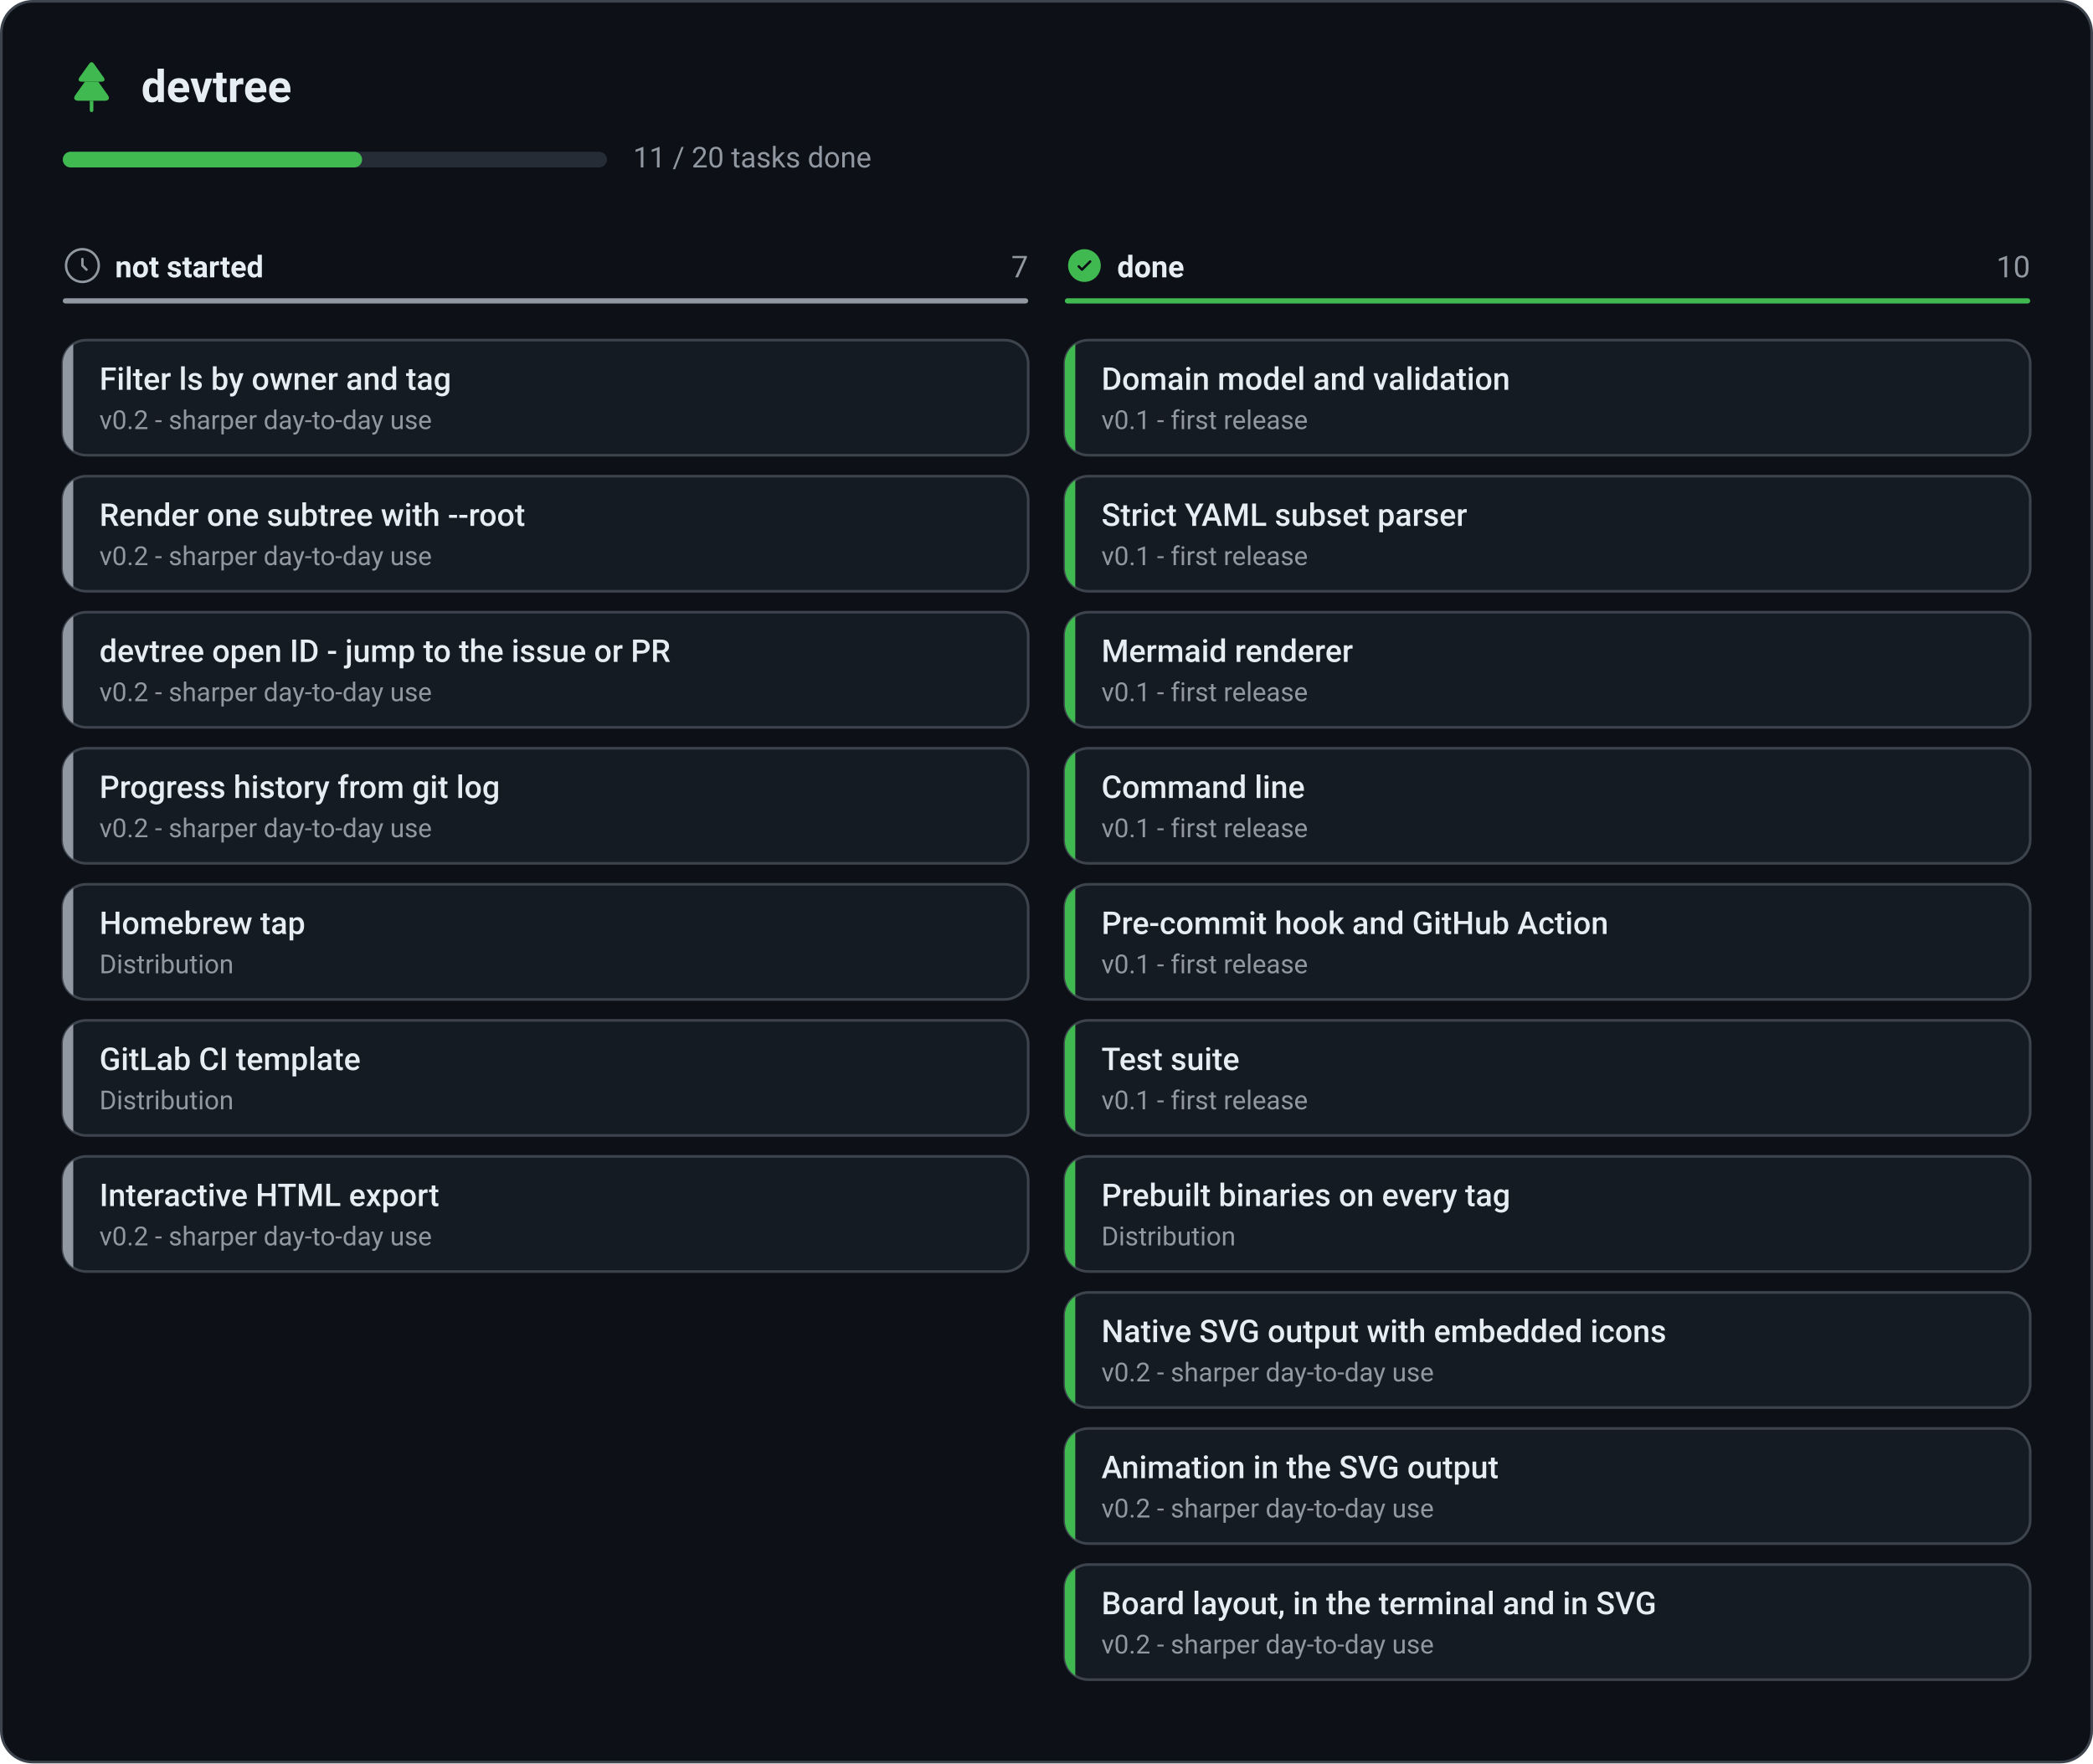
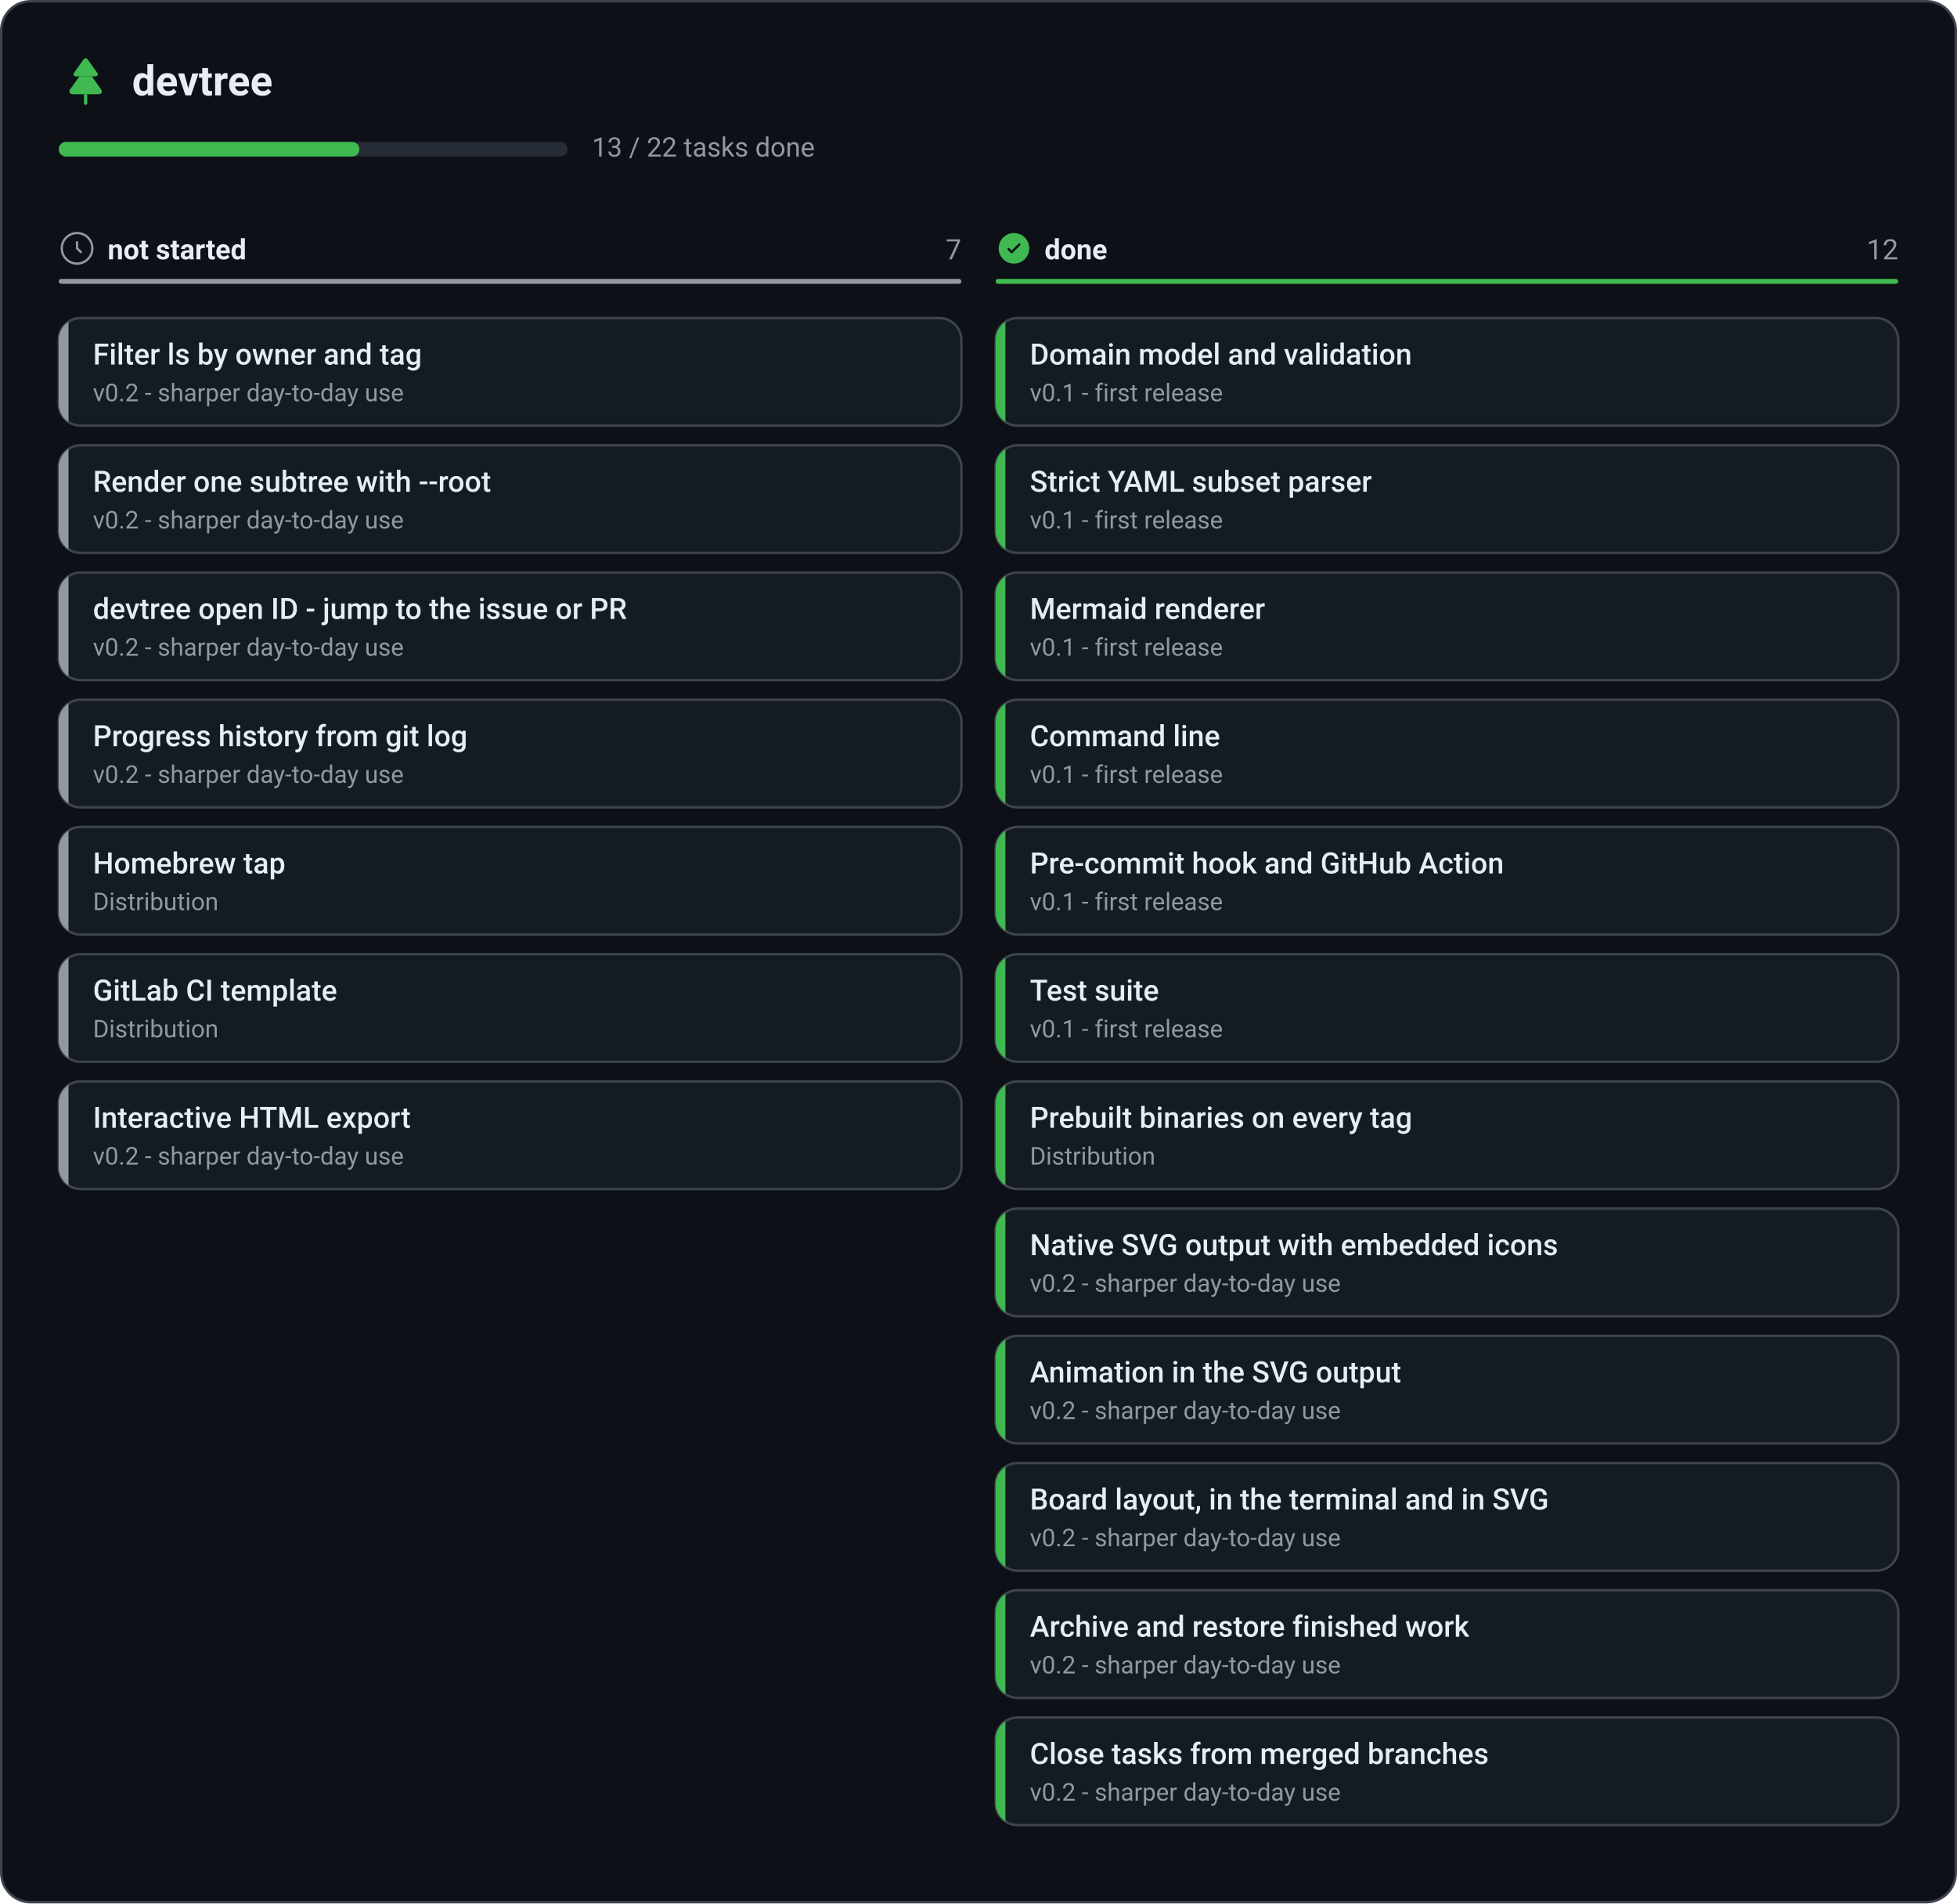
- <svg xmlns="http://www.w3.org/2000/svg" width="800" height="674" viewBox="0 0 800 674" font-family="system-ui,-apple-system,'Segoe UI',Roboto,'Helvetica Neue',Arial,sans-serif" role="img" aria-label="devtree board">
+ <svg xmlns="http://www.w3.org/2000/svg" width="800" height="778" viewBox="0 0 800 778" font-family="system-ui,-apple-system,'Segoe UI',Roboto,'Helvetica Neue',Arial,sans-serif" role="img" aria-label="devtree board">
  <style>
@keyframes dt-flow { to { stroke-dashoffset: -16 } }
@keyframes dt-grow { from { transform: scaleX(0) } to { transform: scaleX(1) } }
@keyframes dt-spin { to { transform: rotate(360deg) } }
.dt-flow { animation: dt-flow 1.1s linear infinite }
.dt-grow { animation: dt-grow .9s cubic-bezier(.2,.8,.2,1) both; transform-box: fill-box; transform-origin: left center }
.dt-spin { animation: dt-spin 8s linear infinite; transform-box: fill-box; transform-origin: center }
@media (prefers-reduced-motion: reduce) {
  .dt-flow, .dt-grow, .dt-spin { animation: none }
}
</style>
  <defs>
    <clipPath id="dt-col-0">
      <rect x="0" y="0" width="369.0" height="44.0" rx="9" />
    </clipPath>
    <clipPath id="dt-col-1">
      <rect x="0" y="0" width="369.0" height="44.0" rx="9" />
    </clipPath>
  </defs>
-   <rect x="0.5" y="0.5" width="799.0" height="673.0" rx="12.0" fill="#0d1117" stroke="#3d444d" />
+   <rect x="0.5" y="0.5" width="799.0" height="777.0" rx="12.0" fill="#0d1117" stroke="#3d444d" />
  <g transform="translate(24.0,22.0) scale(0.9167)" style="color:#3fb950">
    <path d="M16.169 10.06H7.829C6.649 10.06 6.239 9.27 6.929 8.31L11.099 2.47C11.589 1.77 12.409 1.77 12.899 2.47L17.069 8.31C17.759 9.27 17.349 10.06 16.169 10.06Z" fill="currentColor" />
    <path d="M17.59 17.999H6.41C4.83 17.999 4.29 16.949 5.22 15.669L9.21 10.059H14.79L18.78 15.669C19.71 16.949 19.17 17.999 17.59 17.999Z" fill="currentColor" />
    <path d="M12.75 18V22C12.75 22.41 12.41 22.75 12 22.75C11.59 22.75 11.25 22.41 11.25 22V18H12.75Z" fill="currentColor" />
  </g>
  <text x="54.0" y="39.0" font-size="17" font-weight="600" fill="#e6edf3">devtree</text>
  <rect x="24.0" y="58.0" width="208.0" height="6.0" rx="3.0" fill="#262c36" />
-   <rect x="24.0" y="58.0" width="114.4" height="6.0" rx="3.0" fill="#3fb950" class="dt-grow" />
-   <text x="242.0" y="64.0" font-size="11" fill="#9198a1">11 / 20 tasks done</text>
+   <rect x="24.0" y="58.0" width="122.9" height="6.0" rx="3.0" fill="#3fb950" class="dt-grow" />
+   <text x="242.0" y="64.0" font-size="11" fill="#9198a1">13 / 22 tasks done</text>
  <g transform="translate(24.0,94.0) scale(0.625)" style="color:#9198a1">
    <path fill-rule="evenodd" clip-rule="evenodd" d="M12 2.75C6.891 2.75 2.75 6.891 2.75 12C2.75 17.109 6.891 21.25 12 21.25C17.109 21.25 21.25 17.109 21.25 12C21.25 6.891 17.109 2.75 12 2.75ZM1.25 12C1.25 6.063 6.063 1.25 12 1.25C17.937 1.25 22.75 6.063 22.75 12C22.75 17.937 17.937 22.75 12 22.75C6.063 22.75 1.25 17.937 1.25 12ZM12 7.25C12.414 7.25 12.75 7.586 12.75 8V11.689L15.03 13.97C15.323 14.263 15.323 14.737 15.03 15.03C14.737 15.323 14.263 15.323 13.97 15.03L11.47 12.53C11.329 12.39 11.25 12.199 11.25 12V8C11.25 7.586 11.586 7.25 12 7.25Z" fill="currentColor" />
  </g>
  <text x="44.0" y="106.0" font-size="11.5" fill="#e6edf3" font-weight="600">not started</text>
  <text x="393.0" y="106.0" font-size="11.5" fill="#9198a1" text-anchor="end">7</text>
  <rect x="24.0" y="114.0" width="369.0" height="2.0" rx="1.0" fill="#9198a1" />
  <rect x="24.0" y="130.0" width="369.0" height="44.0" rx="9.0" fill="#151b23" stroke="#3d444d" />
  <g transform="translate(24.0,130.0)" clip-path="url(#dt-col-0)">
    <rect x="0.0" y="0.0" width="4.0" height="44.0" rx="0.0" fill="#9198a1" />
  </g>
  <text x="38.0" y="149.0" font-size="12.0" fill="#e6edf3" font-weight="500">Filter ls by owner and tag</text>
  <text x="38.0" y="164.0" font-size="10.0" fill="#9198a1">v0.2 - sharper day-to-day use</text>
  <rect x="24.0" y="182.0" width="369.0" height="44.0" rx="9.0" fill="#151b23" stroke="#3d444d" />
  <g transform="translate(24.0,182.0)" clip-path="url(#dt-col-0)">
    <rect x="0.0" y="0.0" width="4.0" height="44.0" rx="0.0" fill="#9198a1" />
  </g>
  <text x="38.0" y="201.0" font-size="12.0" fill="#e6edf3" font-weight="500">Render one subtree with --root</text>
  <text x="38.0" y="216.0" font-size="10.0" fill="#9198a1">v0.2 - sharper day-to-day use</text>
  <rect x="24.0" y="234.0" width="369.0" height="44.0" rx="9.0" fill="#151b23" stroke="#3d444d" />
  <g transform="translate(24.0,234.0)" clip-path="url(#dt-col-0)">
    <rect x="0.0" y="0.0" width="4.0" height="44.0" rx="0.0" fill="#9198a1" />
  </g>
  <text x="38.0" y="253.0" font-size="12.0" fill="#e6edf3" font-weight="500">devtree open ID - jump to the issue or PR</text>
  <text x="38.0" y="268.0" font-size="10.0" fill="#9198a1">v0.2 - sharper day-to-day use</text>
  <rect x="24.0" y="286.0" width="369.0" height="44.0" rx="9.0" fill="#151b23" stroke="#3d444d" />
  <g transform="translate(24.0,286.0)" clip-path="url(#dt-col-0)">
    <rect x="0.0" y="0.0" width="4.0" height="44.0" rx="0.0" fill="#9198a1" />
  </g>
  <text x="38.0" y="305.0" font-size="12.0" fill="#e6edf3" font-weight="500">Progress history from git log</text>
  <text x="38.0" y="320.0" font-size="10.0" fill="#9198a1">v0.2 - sharper day-to-day use</text>
  <rect x="24.0" y="338.0" width="369.0" height="44.0" rx="9.0" fill="#151b23" stroke="#3d444d" />
  <g transform="translate(24.0,338.0)" clip-path="url(#dt-col-0)">
    <rect x="0.0" y="0.0" width="4.0" height="44.0" rx="0.0" fill="#9198a1" />
  </g>
  <text x="38.0" y="357.0" font-size="12.0" fill="#e6edf3" font-weight="500">Homebrew tap</text>
  <text x="38.0" y="372.0" font-size="10.0" fill="#9198a1">Distribution</text>
  <rect x="24.0" y="390.0" width="369.0" height="44.0" rx="9.0" fill="#151b23" stroke="#3d444d" />
  <g transform="translate(24.0,390.0)" clip-path="url(#dt-col-0)">
    <rect x="0.0" y="0.0" width="4.0" height="44.0" rx="0.0" fill="#9198a1" />
  </g>
  <text x="38.0" y="409.0" font-size="12.0" fill="#e6edf3" font-weight="500">GitLab CI template</text>
  <text x="38.0" y="424.0" font-size="10.0" fill="#9198a1">Distribution</text>
  <rect x="24.0" y="442.0" width="369.0" height="44.0" rx="9.0" fill="#151b23" stroke="#3d444d" />
  <g transform="translate(24.0,442.0)" clip-path="url(#dt-col-0)">
    <rect x="0.0" y="0.0" width="4.0" height="44.0" rx="0.0" fill="#9198a1" />
  </g>
  <text x="38.0" y="461.0" font-size="12.0" fill="#e6edf3" font-weight="500">Interactive HTML export</text>
  <text x="38.0" y="476.0" font-size="10.0" fill="#9198a1">v0.2 - sharper day-to-day use</text>
  <g transform="translate(407.0,94.0) scale(0.625)" style="color:#3fb950">
    <path fill-rule="evenodd" clip-rule="evenodd" d="M22 12C22 17.523 17.523 22 12 22C6.477 22 2 17.523 2 12C2 6.477 6.477 2 12 2C17.523 2 22 6.477 22 12ZM16.03 8.97C16.323 9.263 16.323 9.737 16.03 10.03L11.03 15.03C10.737 15.323 10.263 15.323 9.97 15.03L7.97 13.03C7.677 12.737 7.677 12.263 7.97 11.97C8.263 11.677 8.737 11.677 9.03 11.97L10.5 13.439L12.735 11.204L14.97 8.97C15.263 8.677 15.737 8.677 16.03 8.97Z" fill="currentColor" />
  </g>
  <text x="427.0" y="106.0" font-size="11.5" fill="#e6edf3" font-weight="600">done</text>
-   <text x="776.0" y="106.0" font-size="11.5" fill="#9198a1" text-anchor="end">10</text>
+   <text x="776.0" y="106.0" font-size="11.5" fill="#9198a1" text-anchor="end">12</text>
  <rect x="407.0" y="114.0" width="369.0" height="2.0" rx="1.0" fill="#3fb950" />
  <rect x="407.0" y="130.0" width="369.0" height="44.0" rx="9.0" fill="#151b23" stroke="#3d444d" />
  <g transform="translate(407.0,130.0)" clip-path="url(#dt-col-1)">
    <rect x="0.0" y="0.0" width="4.0" height="44.0" rx="0.0" fill="#3fb950" />
  </g>
  <text x="421.0" y="149.0" font-size="12.0" fill="#e6edf3" font-weight="500">Domain model and validation</text>
  <text x="421.0" y="164.0" font-size="10.0" fill="#9198a1">v0.1 - first release</text>
  <rect x="407.0" y="182.0" width="369.0" height="44.0" rx="9.0" fill="#151b23" stroke="#3d444d" />
  <g transform="translate(407.0,182.0)" clip-path="url(#dt-col-1)">
    <rect x="0.0" y="0.0" width="4.0" height="44.0" rx="0.0" fill="#3fb950" />
  </g>
  <text x="421.0" y="201.0" font-size="12.0" fill="#e6edf3" font-weight="500">Strict YAML subset parser</text>
  <text x="421.0" y="216.0" font-size="10.0" fill="#9198a1">v0.1 - first release</text>
  <rect x="407.0" y="234.0" width="369.0" height="44.0" rx="9.0" fill="#151b23" stroke="#3d444d" />
  <g transform="translate(407.0,234.0)" clip-path="url(#dt-col-1)">
    <rect x="0.0" y="0.0" width="4.0" height="44.0" rx="0.0" fill="#3fb950" />
  </g>
  <text x="421.0" y="253.0" font-size="12.0" fill="#e6edf3" font-weight="500">Mermaid renderer</text>
  <text x="421.0" y="268.0" font-size="10.0" fill="#9198a1">v0.1 - first release</text>
  <rect x="407.0" y="286.0" width="369.0" height="44.0" rx="9.0" fill="#151b23" stroke="#3d444d" />
  <g transform="translate(407.0,286.0)" clip-path="url(#dt-col-1)">
    <rect x="0.0" y="0.0" width="4.0" height="44.0" rx="0.0" fill="#3fb950" />
  </g>
  <text x="421.0" y="305.0" font-size="12.0" fill="#e6edf3" font-weight="500">Command line</text>
  <text x="421.0" y="320.0" font-size="10.0" fill="#9198a1">v0.1 - first release</text>
  <rect x="407.0" y="338.0" width="369.0" height="44.0" rx="9.0" fill="#151b23" stroke="#3d444d" />
  <g transform="translate(407.0,338.0)" clip-path="url(#dt-col-1)">
    <rect x="0.0" y="0.0" width="4.0" height="44.0" rx="0.0" fill="#3fb950" />
  </g>
  <text x="421.0" y="357.0" font-size="12.0" fill="#e6edf3" font-weight="500">Pre-commit hook and GitHub Action</text>
  <text x="421.0" y="372.0" font-size="10.0" fill="#9198a1">v0.1 - first release</text>
  <rect x="407.0" y="390.0" width="369.0" height="44.0" rx="9.0" fill="#151b23" stroke="#3d444d" />
  <g transform="translate(407.0,390.0)" clip-path="url(#dt-col-1)">
    <rect x="0.0" y="0.0" width="4.0" height="44.0" rx="0.0" fill="#3fb950" />
  </g>
  <text x="421.0" y="409.0" font-size="12.0" fill="#e6edf3" font-weight="500">Test suite</text>
  <text x="421.0" y="424.0" font-size="10.0" fill="#9198a1">v0.1 - first release</text>
  <rect x="407.0" y="442.0" width="369.0" height="44.0" rx="9.0" fill="#151b23" stroke="#3d444d" />
  <g transform="translate(407.0,442.0)" clip-path="url(#dt-col-1)">
    <rect x="0.0" y="0.0" width="4.0" height="44.0" rx="0.0" fill="#3fb950" />
  </g>
  <text x="421.0" y="461.0" font-size="12.0" fill="#e6edf3" font-weight="500">Prebuilt binaries on every tag</text>
  <text x="421.0" y="476.0" font-size="10.0" fill="#9198a1">Distribution</text>
  <rect x="407.0" y="494.0" width="369.0" height="44.0" rx="9.0" fill="#151b23" stroke="#3d444d" />
  <g transform="translate(407.0,494.0)" clip-path="url(#dt-col-1)">
    <rect x="0.0" y="0.0" width="4.0" height="44.0" rx="0.0" fill="#3fb950" />
  </g>
  <text x="421.0" y="513.0" font-size="12.0" fill="#e6edf3" font-weight="500">Native SVG output with embedded icons</text>
  <text x="421.0" y="528.0" font-size="10.0" fill="#9198a1">v0.2 - sharper day-to-day use</text>
  <rect x="407.0" y="546.0" width="369.0" height="44.0" rx="9.0" fill="#151b23" stroke="#3d444d" />
  <g transform="translate(407.0,546.0)" clip-path="url(#dt-col-1)">
    <rect x="0.0" y="0.0" width="4.0" height="44.0" rx="0.0" fill="#3fb950" />
  </g>
  <text x="421.0" y="565.0" font-size="12.0" fill="#e6edf3" font-weight="500">Animation in the SVG output</text>
  <text x="421.0" y="580.0" font-size="10.0" fill="#9198a1">v0.2 - sharper day-to-day use</text>
  <rect x="407.0" y="598.0" width="369.0" height="44.0" rx="9.0" fill="#151b23" stroke="#3d444d" />
  <g transform="translate(407.0,598.0)" clip-path="url(#dt-col-1)">
    <rect x="0.0" y="0.0" width="4.0" height="44.0" rx="0.0" fill="#3fb950" />
  </g>
  <text x="421.0" y="617.0" font-size="12.0" fill="#e6edf3" font-weight="500">Board layout, in the terminal and in SVG</text>
  <text x="421.0" y="632.0" font-size="10.0" fill="#9198a1">v0.2 - sharper day-to-day use</text>
+   <rect x="407.0" y="650.0" width="369.0" height="44.0" rx="9.0" fill="#151b23" stroke="#3d444d" />
+   <g transform="translate(407.0,650.0)" clip-path="url(#dt-col-1)">
+     <rect x="0.0" y="0.0" width="4.0" height="44.0" rx="0.0" fill="#3fb950" />
+   </g>
+   <text x="421.0" y="669.0" font-size="12.0" fill="#e6edf3" font-weight="500">Archive and restore finished work</text>
+   <text x="421.0" y="684.0" font-size="10.0" fill="#9198a1">v0.2 - sharper day-to-day use</text>
+   <rect x="407.0" y="702.0" width="369.0" height="44.0" rx="9.0" fill="#151b23" stroke="#3d444d" />
+   <g transform="translate(407.0,702.0)" clip-path="url(#dt-col-1)">
+     <rect x="0.0" y="0.0" width="4.0" height="44.0" rx="0.0" fill="#3fb950" />
+   </g>
+   <text x="421.0" y="721.0" font-size="12.0" fill="#e6edf3" font-weight="500">Close tasks from merged branches</text>
+   <text x="421.0" y="736.0" font-size="10.0" fill="#9198a1">v0.2 - sharper day-to-day use</text>
</svg>
